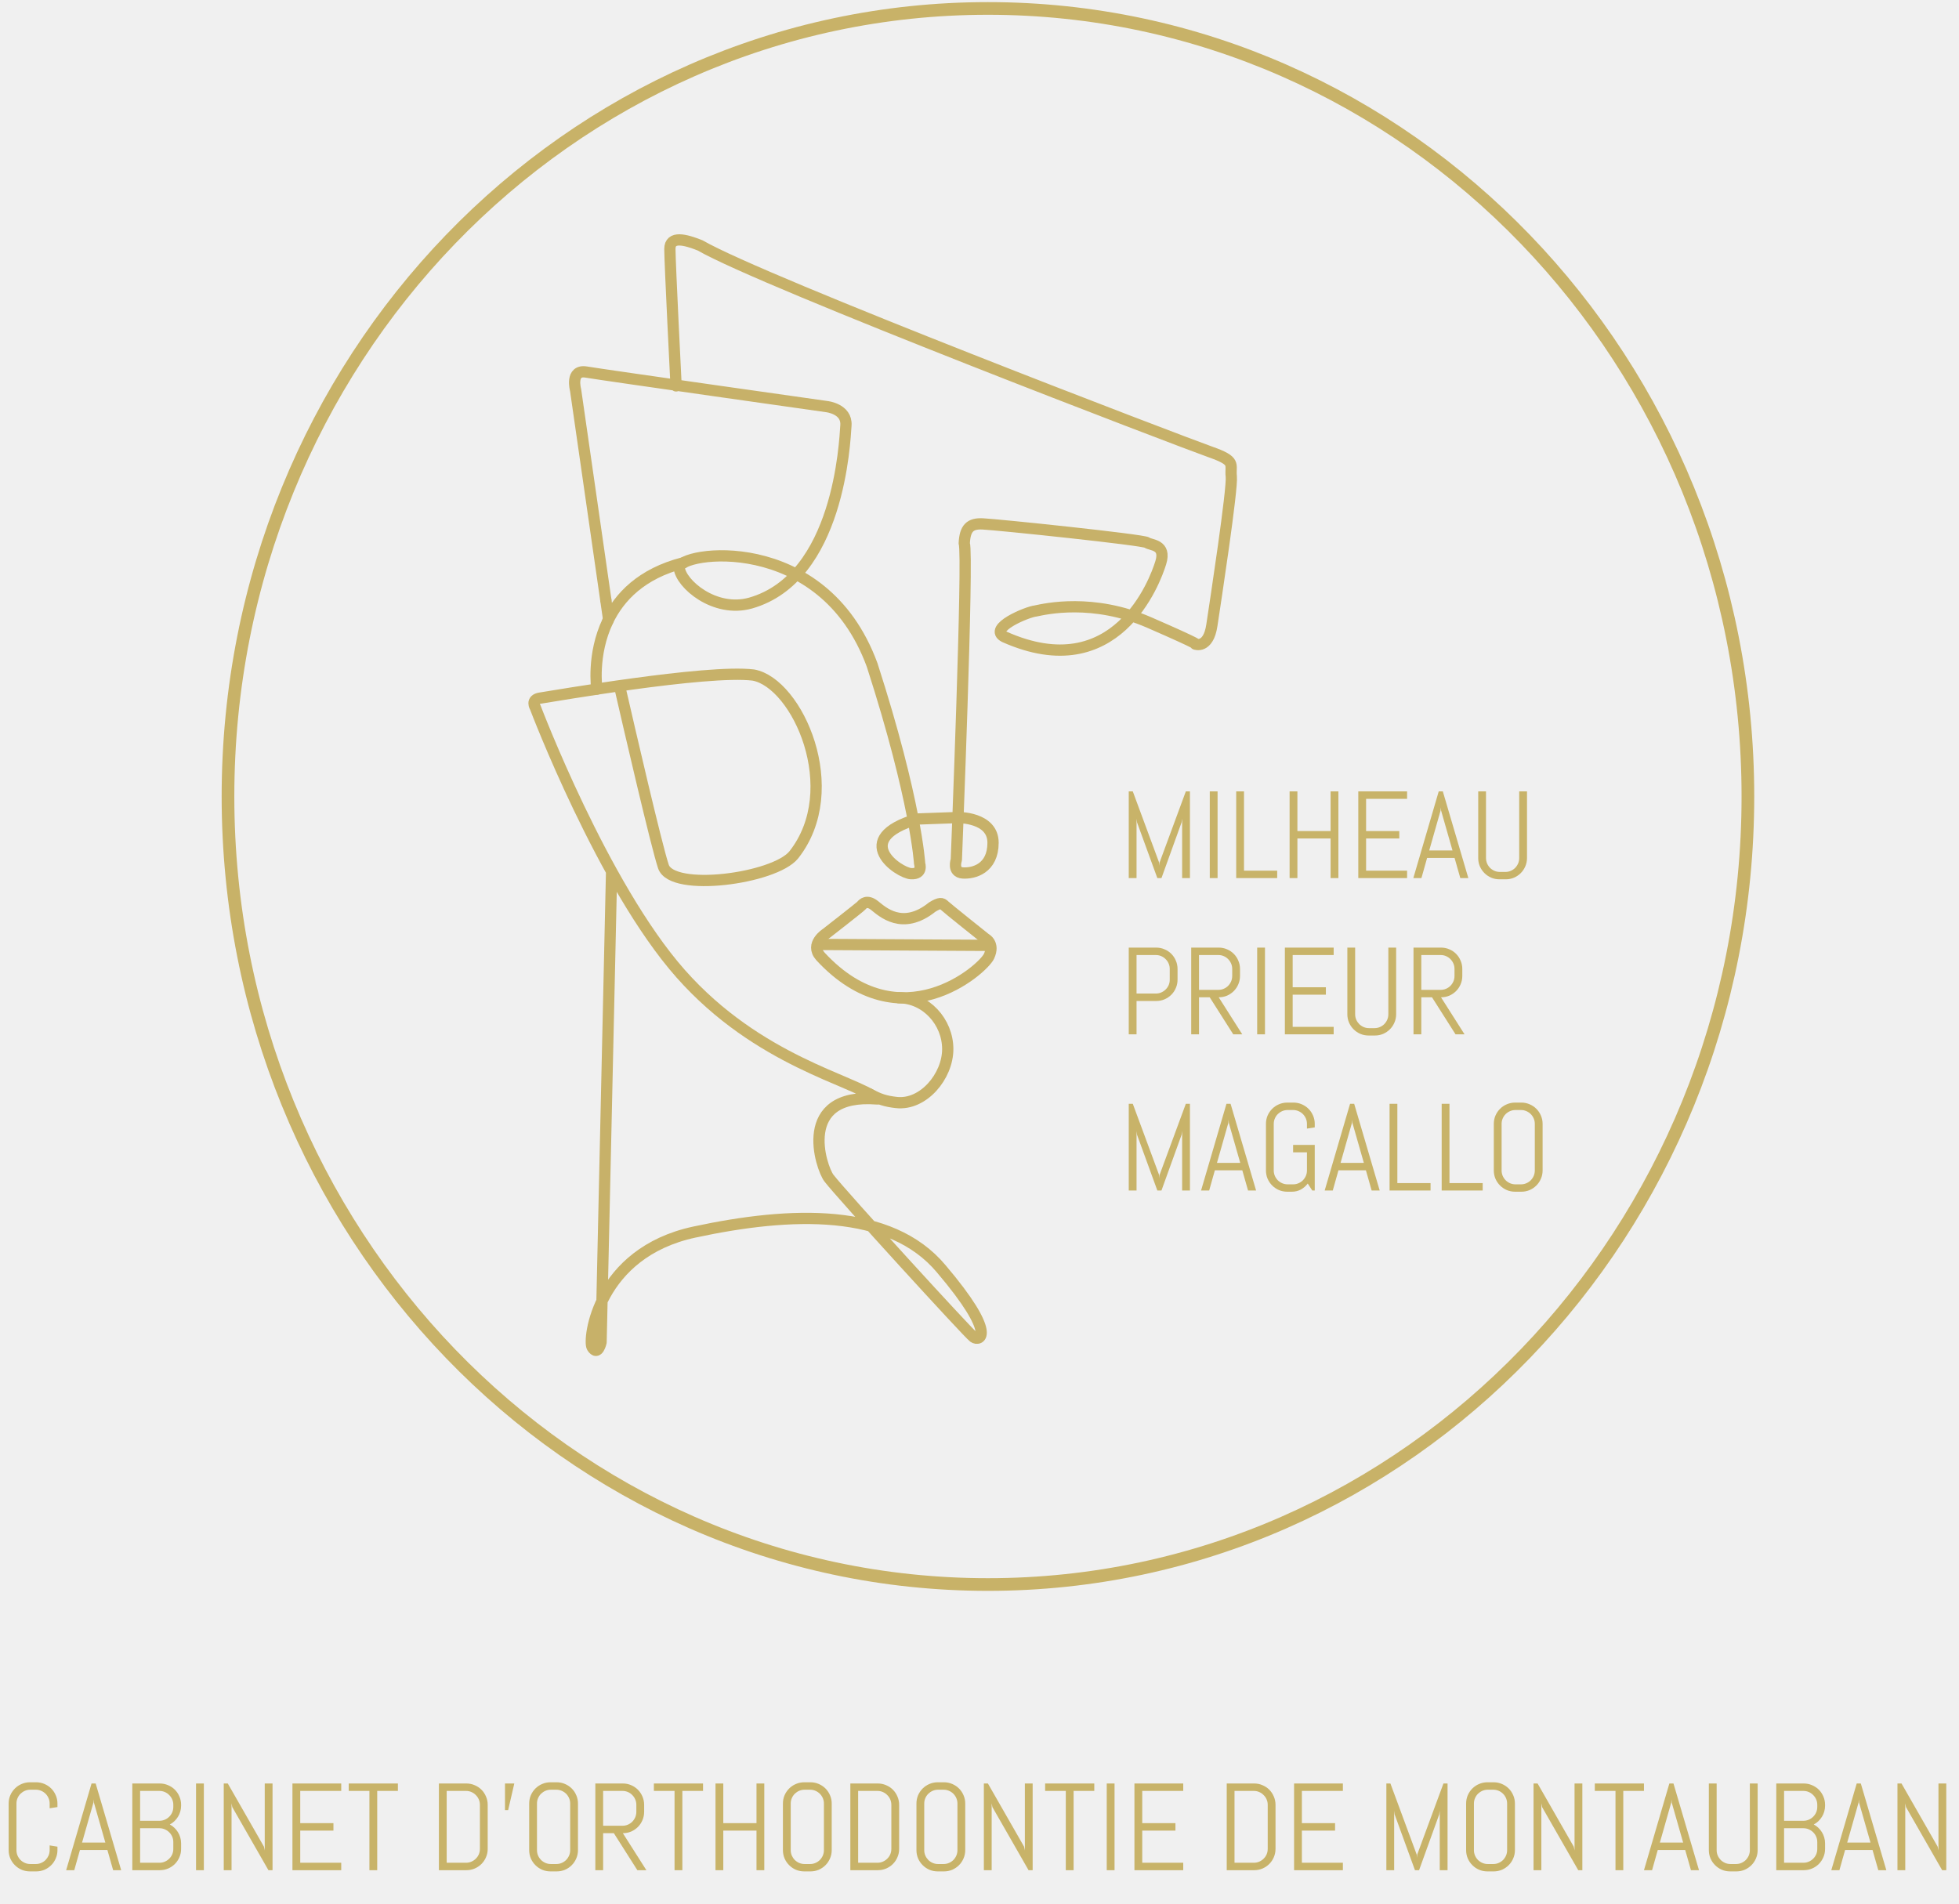
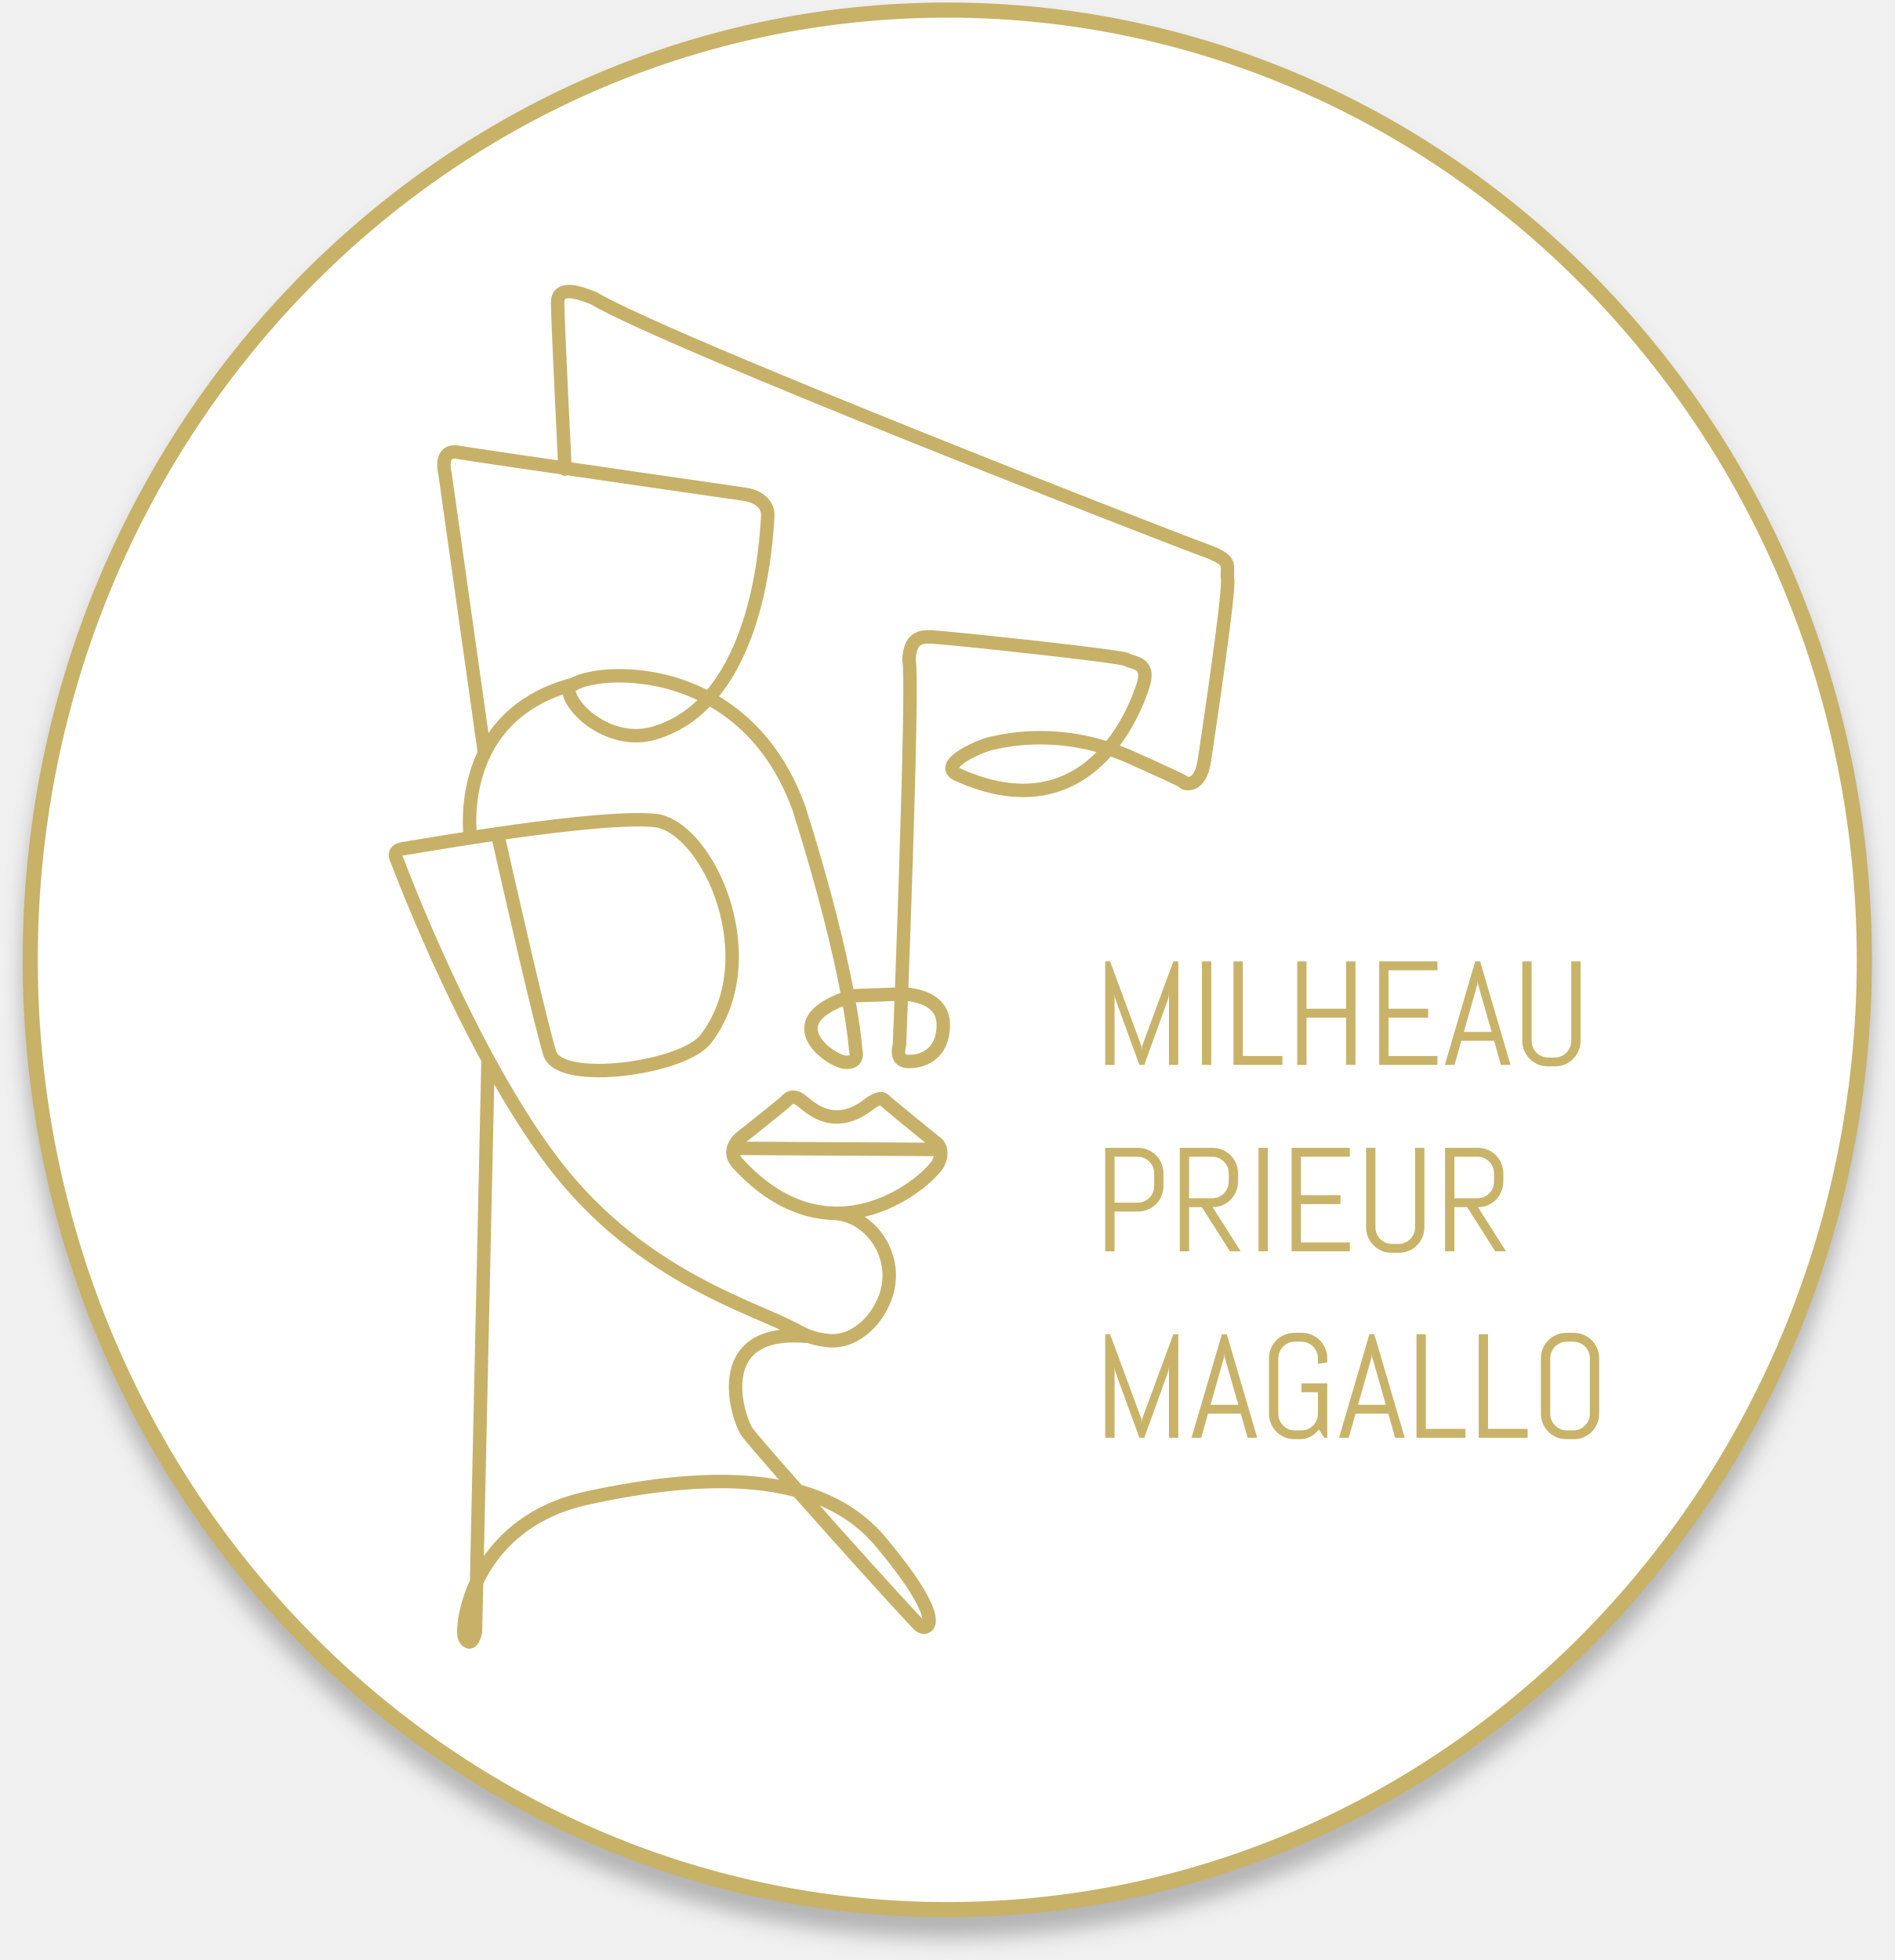
- <svg xmlns="http://www.w3.org/2000/svg" width="464" height="451" viewBox="0 0 464 451" fill="none">
-   <path class="preload" d="M414 188.667C414 291.76 333.412 375.333 234 375.333C134.588 375.333 54 291.76 54 188.667C54 85.573 134.588 2 234 2C333.412 2 414 85.573 414 188.667Z" stroke="#C8B268" stroke-width="3" stroke-miterlimit="10" />
-   <path d="M143.486 142.085L136.333 92.393C136.333 92.393 134.969 87.45 138.89 88.133C142.812 88.813 195.828 96.315 195.828 96.315C195.828 96.315 200.634 96.826 200.364 100.747C200.09 104.669 198.728 136.889 177.76 142.855C169.234 145.241 161.222 138.251 160.881 134.501C160.541 130.751 194.806 125.466 206.569 157.515C216.968 189.735 217.82 204.566 217.82 204.566C217.82 204.566 218.673 207.123 215.774 206.953C212.876 206.782 201.114 198.77 217.309 193.998L226.854 193.657C226.854 193.657 235.209 193.486 235.209 199.622C235.209 205.759 230.606 206.953 228.049 206.782C225.492 206.613 226.514 203.654 226.514 203.654C226.514 203.654 229.412 131.433 228.389 128.705C228.56 125.125 229.754 123.931 232.822 124.102C236.402 124.273 270.838 127.853 271.69 128.534C272.542 129.217 276.293 128.875 274.93 133.307C273.565 137.741 264.36 162.629 237.934 150.867C233.845 148.821 243.392 144.901 245.265 144.73C247.653 144.218 258.905 141.661 272.201 147.458C285.498 153.253 283.112 152.571 283.112 152.571C283.112 152.571 286.18 153.766 287.033 148.139C287.885 142.514 291.977 115.749 291.636 112.851C291.294 109.953 293 109.271 286.693 107.055C280.385 104.839 180.828 66.822 165.825 58.129C162.416 56.765 158.665 55.742 158.665 58.981C158.665 62.219 160.136 91.414 160.136 91.414" stroke="#C7B169" stroke-width="2.667" stroke-miterlimit="10" stroke-linecap="round" stroke-linejoin="round" />
-   <path d="M144.065 146.104L143.486 142.084" stroke="#C7B169" stroke-width="2.667" stroke-miterlimit="10" stroke-linecap="round" stroke-linejoin="round" />
-   <path d="M144.857 206.484L142.365 317.954C142.365 317.954 141.625 321.331 140.253 319.126C139.225 317.471 141.447 296.794 164.461 291.848C187.476 286.906 210.831 286.096 222.935 300.544C236.401 316.398 231.969 317.762 230.607 316.738C229.241 315.716 199.409 283.07 196.34 279.066C194.452 276.599 188.499 258.778 207.763 260.312C202.307 255.879 179.635 251.447 161.221 230.648C142.811 209.851 126.787 167.574 126.787 167.574C126.787 167.574 125.593 165.698 127.98 165.358C130.367 165.016 167.359 158.538 178.44 159.902C188.839 161.778 200.26 187.007 187.987 202.52C183.384 208.147 159.176 211.386 157.131 205.248C155.445 200.192 149.079 172.654 146.825 162.838" stroke="#C7B169" stroke-width="2.667" stroke-miterlimit="10" stroke-linecap="round" stroke-linejoin="round" />
-   <path d="M143.971 147.087C146.672 141.439 151.897 135.869 161.853 133.316" stroke="#C7B169" stroke-width="2.667" stroke-miterlimit="10" stroke-linecap="round" stroke-linejoin="round" />
-   <path d="M141.369 163.228C141.369 163.228 140.148 155.079 143.971 147.088" stroke="#C7B169" stroke-width="2.667" stroke-miterlimit="10" stroke-linecap="round" stroke-linejoin="round" />
-   <path d="M205.884 259.103C208.305 260.407 209.747 260.863 212.292 261.153C218.685 261.887 224.48 254.935 224.48 248.501C224.48 242.065 219.317 236.337 212.883 236.337" stroke="#C7B169" stroke-width="2.667" stroke-miterlimit="10" stroke-linecap="round" stroke-linejoin="round" />
-   <path d="M195.68 221.124C195.68 221.124 203.734 214.86 204.054 214.476C204.374 214.093 205.333 213.069 207.124 214.476C208.913 215.881 213.708 220.548 220.802 214.86C222.594 213.757 223.105 213.9 223.68 214.476C224.256 215.05 233.398 222.338 233.398 222.338C233.398 222.338 235.698 223.489 234.229 226.557C232.758 229.626 213.26 247.014 194.337 226.557C191.716 223.616 195.68 221.124 195.68 221.124Z" stroke="#C7B169" stroke-width="2.667" stroke-miterlimit="10" stroke-linecap="round" stroke-linejoin="round" />
-   <path d="M193.858 223.712L234.293 223.936" stroke="#C7B169" stroke-width="2.667" stroke-miterlimit="10" stroke-linecap="round" stroke-linejoin="round" />
-   <path d="M279.996 208V193.921L279.867 194.794L275.098 208H274.124L269.311 194.794L269.197 193.921V208H267.349V187.461H268.309L274.539 204.305L274.596 205.064L274.654 204.305L280.87 187.461H281.844V208H279.996ZM286.542 208V187.461H288.389V208H286.542ZM292.801 208V187.461H294.648V206.238H302.512V208H292.801ZM315.159 208V198.618H307.296V208H305.448V187.461H307.296V196.857H315.159V187.461H317.007V208H315.159ZM321.719 208V187.461H333.277V189.223H323.566V196.857H331.43V198.618H323.566V206.238H333.277V208H321.719ZM344.521 203.216H338.018L336.672 208H334.753L340.768 187.461H341.742L347.786 208H345.882L344.521 203.216ZM338.52 201.454H344.034L341.327 191.987L341.27 191.228L341.212 191.987L338.52 201.454ZM361.68 203.245C361.68 203.942 361.546 204.596 361.279 205.207C361.021 205.818 360.663 206.353 360.204 206.811C359.746 207.27 359.211 207.632 358.6 207.9C357.989 208.158 357.335 208.286 356.638 208.286H355.177C354.48 208.286 353.821 208.158 353.201 207.9C352.589 207.632 352.055 207.27 351.596 206.811C351.138 206.353 350.775 205.818 350.508 205.207C350.25 204.596 350.121 203.942 350.121 203.245V187.461H351.969V203.245C351.969 203.703 352.055 204.133 352.227 204.534C352.398 204.925 352.632 205.274 352.928 205.579C353.234 205.875 353.582 206.109 353.974 206.281C354.375 206.453 354.805 206.539 355.263 206.539H356.552C357.01 206.539 357.435 206.453 357.827 206.281C358.228 206.109 358.576 205.875 358.872 205.579C359.168 205.274 359.402 204.925 359.574 204.534C359.746 204.133 359.832 203.703 359.832 203.245V187.461H361.68V203.245ZM278.908 232.066C278.908 232.763 278.774 233.418 278.507 234.029C278.249 234.64 277.891 235.174 277.432 235.633C276.974 236.091 276.434 236.454 275.814 236.721C275.203 236.979 274.549 237.108 273.852 237.108H269.197V245H267.349V224.461H273.852C274.549 224.461 275.203 224.595 275.814 224.862C276.434 225.12 276.974 225.478 277.432 225.936C277.891 226.395 278.249 226.934 278.507 227.555C278.774 228.166 278.908 228.82 278.908 229.517V232.066ZM277.06 229.517C277.06 229.059 276.974 228.634 276.802 228.242C276.63 227.841 276.391 227.493 276.086 227.197C275.79 226.891 275.441 226.652 275.04 226.48C274.649 226.309 274.224 226.223 273.766 226.223H269.197V235.346H273.766C274.224 235.346 274.649 235.26 275.04 235.089C275.441 234.917 275.79 234.683 276.086 234.387C276.391 234.091 276.63 233.747 276.802 233.355C276.974 232.954 277.06 232.525 277.06 232.066V229.517ZM292.099 245L286.527 236.234H283.992V245H282.145V224.461H288.661C289.359 224.461 290.013 224.595 290.624 224.862C291.235 225.12 291.77 225.478 292.228 225.936C292.686 226.395 293.044 226.934 293.302 227.555C293.569 228.166 293.703 228.82 293.703 229.517V231.178C293.703 231.875 293.569 232.534 293.302 233.155C293.044 233.766 292.686 234.301 292.228 234.759C291.77 235.217 291.235 235.58 290.624 235.848C290.013 236.105 289.359 236.234 288.661 236.234L294.233 245H292.099ZM291.855 229.517C291.855 229.059 291.77 228.634 291.598 228.242C291.426 227.841 291.192 227.493 290.896 227.197C290.6 226.891 290.251 226.652 289.85 226.48C289.459 226.309 289.034 226.223 288.576 226.223H283.992V234.473H288.576C289.034 234.473 289.459 234.387 289.85 234.215C290.251 234.043 290.6 233.809 290.896 233.513C291.192 233.207 291.426 232.859 291.598 232.467C291.77 232.066 291.855 231.637 291.855 231.178V229.517ZM297.771 245V224.461H299.618V245H297.771ZM304.331 245V224.461H315.889V226.223H306.178V233.857H314.042V235.618H306.178V243.238H315.889V245H304.331ZM330.685 240.245C330.685 240.942 330.551 241.596 330.284 242.207C330.026 242.818 329.668 243.353 329.21 243.811C328.751 244.27 328.217 244.632 327.605 244.9C326.994 245.158 326.34 245.286 325.643 245.286H324.182C323.485 245.286 322.826 245.158 322.206 244.9C321.595 244.632 321.06 244.27 320.602 243.811C320.143 243.353 319.78 242.818 319.513 242.207C319.255 241.596 319.126 240.942 319.126 240.245V224.461H320.974V240.245C320.974 240.703 321.06 241.133 321.232 241.534C321.404 241.925 321.638 242.274 321.934 242.579C322.239 242.875 322.588 243.109 322.979 243.281C323.38 243.453 323.81 243.539 324.268 243.539H325.557C326.016 243.539 326.441 243.453 326.832 243.281C327.233 243.109 327.582 242.875 327.878 242.579C328.174 242.274 328.408 241.925 328.579 241.534C328.751 241.133 328.837 240.703 328.837 240.245V224.461H330.685V240.245ZM344.75 245L339.178 236.234H336.643V245H334.796V224.461H341.312C342.01 224.461 342.664 224.595 343.275 224.862C343.886 225.12 344.421 225.478 344.879 225.936C345.337 226.395 345.695 226.934 345.953 227.555C346.22 228.166 346.354 228.82 346.354 229.517V231.178C346.354 231.875 346.22 232.534 345.953 233.155C345.695 233.766 345.337 234.301 344.879 234.759C344.421 235.217 343.886 235.58 343.275 235.848C342.664 236.105 342.01 236.234 341.312 236.234L346.884 245H344.75ZM344.507 229.517C344.507 229.059 344.421 228.634 344.249 228.242C344.077 227.841 343.843 227.493 343.547 227.197C343.251 226.891 342.902 226.652 342.501 226.48C342.11 226.309 341.685 226.223 341.227 226.223H336.643V234.473H341.227C341.685 234.473 342.11 234.387 342.501 234.215C342.902 234.043 343.251 233.809 343.547 233.513C343.843 233.207 344.077 232.859 344.249 232.467C344.421 232.066 344.507 231.637 344.507 231.178V229.517ZM279.996 282V267.921L279.867 268.794L275.098 282H274.124L269.311 268.794L269.197 267.921V282H267.349V261.461H268.309L274.539 278.305L274.596 279.064L274.654 278.305L280.87 261.461H281.844V282H279.996ZM294.247 277.216H287.745L286.398 282H284.479L290.495 261.461H291.469L297.513 282H295.608L294.247 277.216ZM288.246 275.454H293.76L291.053 265.987L290.996 265.228L290.939 265.987L288.246 275.454ZM311.406 282H310.819L309.745 280.353C309.296 280.945 308.752 281.418 308.112 281.771C307.472 282.115 306.761 282.286 305.978 282.286H304.904C304.207 282.286 303.548 282.158 302.927 281.9C302.316 281.632 301.781 281.27 301.323 280.811C300.865 280.353 300.502 279.818 300.234 279.207C299.977 278.596 299.848 277.942 299.848 277.245V266.216C299.848 265.519 299.977 264.865 300.234 264.254C300.502 263.643 300.865 263.108 301.323 262.65C301.781 262.191 302.316 261.833 302.927 261.576C303.548 261.308 304.207 261.174 304.904 261.174H306.365C307.062 261.174 307.716 261.308 308.327 261.576C308.938 261.833 309.473 262.191 309.931 262.65C310.389 263.108 310.747 263.643 311.005 264.254C311.273 264.865 311.406 265.519 311.406 266.216V267.047L309.559 267.333V266.216C309.559 265.758 309.473 265.333 309.301 264.941C309.129 264.54 308.895 264.192 308.599 263.896C308.303 263.6 307.954 263.366 307.553 263.194C307.162 263.022 306.737 262.936 306.279 262.936H304.99C304.531 262.936 304.102 263.022 303.701 263.194C303.309 263.366 302.961 263.6 302.655 263.896C302.359 264.192 302.125 264.54 301.953 264.941C301.781 265.333 301.695 265.758 301.695 266.216V277.245C301.695 277.703 301.781 278.133 301.953 278.534C302.125 278.925 302.359 279.274 302.655 279.579C302.961 279.875 303.309 280.109 303.701 280.281C304.102 280.453 304.531 280.539 304.99 280.539H306.279C306.737 280.539 307.162 280.453 307.553 280.281C307.954 280.109 308.303 279.875 308.599 279.579C308.895 279.274 309.129 278.925 309.301 278.534C309.473 278.133 309.559 277.703 309.559 277.245V272.962H306.279V271.201H311.406V282ZM323.523 277.216H317.021L315.674 282H313.755L319.771 261.461H320.745L326.789 282H324.884L323.523 277.216ZM317.522 275.454H323.036L320.329 265.987L320.272 265.228L320.215 265.987L317.522 275.454ZM329.124 282V261.461H330.971V280.238H338.835V282H329.124ZM341.47 282V261.461H343.318V280.238H351.181V282H341.47ZM365.375 277.245C365.375 277.942 365.241 278.596 364.974 279.207C364.716 279.818 364.358 280.353 363.9 280.811C363.441 281.27 362.907 281.632 362.296 281.9C361.684 282.158 361.03 282.286 360.333 282.286H358.872C358.175 282.286 357.516 282.158 356.896 281.9C356.285 281.632 355.75 281.27 355.292 280.811C354.833 280.353 354.47 279.818 354.203 279.207C353.945 278.596 353.816 277.942 353.816 277.245V266.216C353.816 265.519 353.945 264.865 354.203 264.254C354.47 263.643 354.833 263.108 355.292 262.65C355.75 262.191 356.285 261.833 356.896 261.576C357.516 261.308 358.175 261.174 358.872 261.174H360.333C361.03 261.174 361.684 261.308 362.296 261.576C362.907 261.833 363.441 262.191 363.9 262.65C364.358 263.108 364.716 263.643 364.974 264.254C365.241 264.865 365.375 265.519 365.375 266.216V277.245ZM363.527 266.216C363.527 265.758 363.441 265.333 363.27 264.941C363.098 264.54 362.864 264.192 362.568 263.896C362.272 263.6 361.923 263.366 361.522 263.194C361.131 263.022 360.706 262.936 360.247 262.936H358.958C358.5 262.936 358.07 263.022 357.669 263.194C357.278 263.366 356.929 263.6 356.624 263.896C356.328 264.192 356.094 264.54 355.922 264.941C355.75 265.333 355.664 265.758 355.664 266.216V277.245C355.664 277.703 355.75 278.133 355.922 278.534C356.094 278.925 356.328 279.274 356.624 279.579C356.929 279.875 357.278 280.109 357.669 280.281C358.07 280.453 358.5 280.539 358.958 280.539H360.247C360.706 280.539 361.131 280.453 361.522 280.281C361.923 280.109 362.272 279.875 362.568 279.579C362.864 279.274 363.098 278.925 363.27 278.534C363.441 278.133 363.527 277.703 363.527 277.245V266.216Z" fill="#C8B369" />
-   <path d="M13.607 438.245C13.607 438.942 13.473 439.596 13.206 440.207C12.948 440.818 12.59 441.353 12.132 441.811C11.673 442.27 11.139 442.632 10.527 442.9C9.916 443.158 9.262 443.286 8.565 443.286H7.104C6.407 443.286 5.748 443.158 5.128 442.9C4.516 442.632 3.982 442.27 3.523 441.811C3.065 441.353 2.702 440.818 2.435 440.207C2.177 439.596 2.048 438.942 2.048 438.245V427.216C2.048 426.519 2.177 425.865 2.435 425.254C2.702 424.643 3.065 424.108 3.523 423.65C3.982 423.191 4.516 422.833 5.128 422.576C5.748 422.308 6.407 422.174 7.104 422.174H8.565C9.262 422.174 9.916 422.308 10.527 422.576C11.139 422.833 11.673 423.191 12.132 423.65C12.59 424.108 12.948 424.643 13.206 425.254C13.473 425.865 13.607 426.519 13.607 427.216V428.047L11.759 428.333V427.216C11.759 426.758 11.673 426.333 11.501 425.941C11.329 425.54 11.095 425.192 10.8 424.896C10.504 424.6 10.155 424.366 9.754 424.194C9.362 424.022 8.938 423.936 8.479 423.936H7.19C6.732 423.936 6.302 424.022 5.901 424.194C5.51 424.366 5.161 424.6 4.855 424.896C4.559 425.192 4.326 425.54 4.154 425.941C3.982 426.333 3.896 426.758 3.896 427.216V438.245C3.896 438.703 3.982 439.133 4.154 439.534C4.326 439.925 4.559 440.274 4.855 440.579C5.161 440.875 5.51 441.109 5.901 441.281C6.302 441.453 6.732 441.539 7.19 441.539H8.479C8.938 441.539 9.362 441.453 9.754 441.281C10.155 441.109 10.504 440.875 10.8 440.579C11.095 440.274 11.329 439.925 11.501 439.534C11.673 439.133 11.759 438.703 11.759 438.245V437.128L13.607 437.428V438.245ZM25.438 438.216H18.935L17.588 443H15.669L21.685 422.461H22.659L28.703 443H26.798L25.438 438.216ZM19.436 436.454H24.951L22.244 426.987L22.186 426.228L22.129 426.987L19.436 436.454ZM42.897 437.958C42.897 438.655 42.764 439.309 42.496 439.921C42.238 440.532 41.88 441.066 41.422 441.525C40.964 441.983 40.424 442.346 39.803 442.613C39.192 442.871 38.538 443 37.841 443H31.338V422.461H37.841C38.538 422.461 39.192 422.595 39.803 422.862C40.424 423.12 40.964 423.478 41.422 423.936C41.88 424.395 42.238 424.934 42.496 425.555C42.764 426.166 42.897 426.82 42.897 427.517V427.717C42.897 428.204 42.83 428.672 42.697 429.121C42.572 429.56 42.391 429.971 42.152 430.353C41.914 430.735 41.632 431.083 41.307 431.398C40.983 431.704 40.62 431.962 40.219 432.172C40.62 432.382 40.983 432.645 41.307 432.96C41.632 433.265 41.914 433.614 42.152 434.005C42.391 434.387 42.572 434.803 42.697 435.251C42.83 435.691 42.897 436.154 42.897 436.641V437.958ZM41.05 436.34C41.05 435.882 40.964 435.457 40.792 435.065C40.62 434.664 40.381 434.316 40.075 434.02C39.779 433.724 39.431 433.49 39.03 433.318C38.639 433.146 38.214 433.06 37.755 433.06H33.186V441.238H37.755C38.214 441.238 38.639 441.152 39.03 440.98C39.431 440.809 39.779 440.575 40.075 440.279C40.381 439.983 40.62 439.639 40.792 439.247C40.964 438.846 41.05 438.417 41.05 437.958V436.34ZM41.05 427.517C41.05 427.059 40.964 426.634 40.792 426.242C40.62 425.841 40.381 425.493 40.075 425.197C39.779 424.891 39.431 424.652 39.03 424.48C38.639 424.309 38.214 424.223 37.755 424.223H33.186V431.298H37.755C38.214 431.298 38.639 431.212 39.03 431.04C39.431 430.868 39.779 430.635 40.075 430.339C40.381 430.033 40.62 429.684 40.792 429.293C40.964 428.892 41.05 428.462 41.05 428.004V427.517ZM46.435 443V422.461H48.283V443H46.435ZM63.579 443L55.014 428.047L54.842 427.159V443H52.995V422.461H53.954L62.52 437.428L62.706 438.302V422.461H64.553V443H63.579ZM69.266 443V422.461H80.824V424.223H71.113V431.857H78.977V433.618H71.113V441.238H80.824V443H69.266ZM89.346 424.223V443H87.499V424.223H82.6V422.461H94.245V424.223H89.346ZM115.514 437.958C115.514 438.655 115.381 439.309 115.113 439.921C114.855 440.532 114.497 441.066 114.039 441.525C113.581 441.983 113.041 442.346 112.421 442.613C111.809 442.871 111.155 443 110.458 443H103.956V422.461H110.458C111.155 422.461 111.809 422.595 112.421 422.862C113.041 423.12 113.581 423.478 114.039 423.936C114.497 424.395 114.855 424.934 115.113 425.555C115.381 426.166 115.514 426.82 115.514 427.517V437.958ZM113.667 427.517C113.667 427.059 113.581 426.634 113.409 426.242C113.237 425.841 112.998 425.493 112.693 425.197C112.397 424.891 112.048 424.652 111.647 424.48C111.256 424.309 110.831 424.223 110.372 424.223H105.803V441.238H110.372C110.831 441.238 111.256 441.152 111.647 440.98C112.048 440.809 112.397 440.575 112.693 440.279C112.998 439.983 113.237 439.639 113.409 439.247C113.581 438.846 113.667 438.417 113.667 437.958V427.517ZM120.355 428.777H119.611V422.461H121.816L120.355 428.777ZM136.898 438.245C136.898 438.942 136.765 439.596 136.497 440.207C136.24 440.818 135.882 441.353 135.423 441.811C134.965 442.27 134.43 442.632 133.819 442.9C133.208 443.158 132.554 443.286 131.857 443.286H130.396C129.699 443.286 129.04 443.158 128.419 442.9C127.808 442.632 127.273 442.27 126.815 441.811C126.357 441.353 125.994 440.818 125.727 440.207C125.469 439.596 125.34 438.942 125.34 438.245V427.216C125.34 426.519 125.469 425.865 125.727 425.254C125.994 424.643 126.357 424.108 126.815 423.65C127.273 423.191 127.808 422.833 128.419 422.576C129.04 422.308 129.699 422.174 130.396 422.174H131.857C132.554 422.174 133.208 422.308 133.819 422.576C134.43 422.833 134.965 423.191 135.423 423.65C135.882 424.108 136.24 424.643 136.497 425.254C136.765 425.865 136.898 426.519 136.898 427.216V438.245ZM135.051 427.216C135.051 426.758 134.965 426.333 134.793 425.941C134.621 425.54 134.387 425.192 134.091 424.896C133.795 424.6 133.447 424.366 133.046 424.194C132.654 424.022 132.229 423.936 131.771 423.936H130.482C130.023 423.936 129.594 424.022 129.193 424.194C128.801 424.366 128.453 424.6 128.147 424.896C127.851 425.192 127.617 425.54 127.445 425.941C127.273 426.333 127.187 426.758 127.187 427.216V438.245C127.187 438.703 127.273 439.133 127.445 439.534C127.617 439.925 127.851 440.274 128.147 440.579C128.453 440.875 128.801 441.109 129.193 441.281C129.594 441.453 130.023 441.539 130.482 441.539H131.771C132.229 441.539 132.654 441.453 133.046 441.281C133.447 441.109 133.795 440.875 134.091 440.579C134.387 440.274 134.621 439.925 134.793 439.534C134.965 439.133 135.051 438.703 135.051 438.245V427.216ZM150.964 443L145.392 434.234H142.857V443H141.009V422.461H147.526C148.223 422.461 148.877 422.595 149.488 422.862C150.099 423.12 150.634 423.478 151.092 423.936C151.551 424.395 151.909 424.934 152.167 425.555C152.434 426.166 152.568 426.82 152.568 427.517V429.178C152.568 429.875 152.434 430.534 152.167 431.155C151.909 431.766 151.551 432.301 151.092 432.759C150.634 433.217 150.099 433.58 149.488 433.848C148.877 434.105 148.223 434.234 147.526 434.234L153.098 443H150.964ZM150.72 427.517C150.72 427.059 150.634 426.634 150.462 426.242C150.29 425.841 150.056 425.493 149.76 425.197C149.464 424.891 149.116 424.652 148.715 424.48C148.323 424.309 147.898 424.223 147.44 424.223H142.857V432.473H147.44C147.898 432.473 148.323 432.387 148.715 432.215C149.116 432.043 149.464 431.809 149.76 431.513C150.056 431.207 150.29 430.859 150.462 430.467C150.634 430.066 150.72 429.637 150.72 429.178V427.517ZM161.62 424.223V443H159.772V424.223H154.874V422.461H166.518V424.223H161.62ZM179.18 443V433.618H171.316V443H169.469V422.461H171.316V431.857H179.18V422.461H181.027V443H179.18ZM196.997 438.245C196.997 438.942 196.864 439.596 196.596 440.207C196.339 440.818 195.98 441.353 195.522 441.811C195.064 442.27 194.529 442.632 193.918 442.9C193.307 443.158 192.653 443.286 191.956 443.286H190.495C189.798 443.286 189.139 443.158 188.518 442.9C187.907 442.632 187.372 442.27 186.914 441.811C186.456 441.353 186.093 440.818 185.826 440.207C185.568 439.596 185.439 438.942 185.439 438.245V427.216C185.439 426.519 185.568 425.865 185.826 425.254C186.093 424.643 186.456 424.108 186.914 423.65C187.372 423.191 187.907 422.833 188.518 422.576C189.139 422.308 189.798 422.174 190.495 422.174H191.956C192.653 422.174 193.307 422.308 193.918 422.576C194.529 422.833 195.064 423.191 195.522 423.65C195.98 424.108 196.339 424.643 196.596 425.254C196.864 425.865 196.997 426.519 196.997 427.216V438.245ZM195.15 427.216C195.15 426.758 195.064 426.333 194.892 425.941C194.72 425.54 194.486 425.192 194.19 424.896C193.894 424.6 193.546 424.366 193.145 424.194C192.753 424.022 192.328 423.936 191.87 423.936H190.581C190.122 423.936 189.693 424.022 189.292 424.194C188.9 424.366 188.552 424.6 188.246 424.896C187.95 425.192 187.716 425.54 187.544 425.941C187.372 426.333 187.286 426.758 187.286 427.216V438.245C187.286 438.703 187.372 439.133 187.544 439.534C187.716 439.925 187.95 440.274 188.246 440.579C188.552 440.875 188.9 441.109 189.292 441.281C189.693 441.453 190.122 441.539 190.581 441.539H191.87C192.328 441.539 192.753 441.453 193.145 441.281C193.546 441.109 193.894 440.875 194.19 440.579C194.486 440.274 194.72 439.925 194.892 439.534C195.064 439.133 195.15 438.703 195.15 438.245V427.216ZM212.967 437.958C212.967 438.655 212.834 439.309 212.566 439.921C212.309 440.532 211.951 441.066 211.492 441.525C211.034 441.983 210.494 442.346 209.874 442.613C209.263 442.871 208.609 443 207.911 443H201.409V422.461H207.911C208.609 422.461 209.263 422.595 209.874 422.862C210.494 423.12 211.034 423.478 211.492 423.936C211.951 424.395 212.309 424.934 212.566 425.555C212.834 426.166 212.967 426.82 212.967 427.517V437.958ZM211.12 427.517C211.12 427.059 211.034 426.634 210.862 426.242C210.69 425.841 210.451 425.493 210.146 425.197C209.85 424.891 209.501 424.652 209.1 424.48C208.709 424.309 208.284 424.223 207.826 424.223H203.257V441.238H207.826C208.284 441.238 208.709 441.152 209.1 440.98C209.501 440.809 209.85 440.575 210.146 440.279C210.451 439.983 210.69 439.639 210.862 439.247C211.034 438.846 211.12 438.417 211.12 437.958V427.517ZM228.622 438.245C228.622 438.942 228.489 439.596 228.221 440.207C227.964 440.818 227.605 441.353 227.147 441.811C226.689 442.27 226.154 442.632 225.543 442.9C224.932 443.158 224.278 443.286 223.581 443.286H222.12C221.423 443.286 220.764 443.158 220.143 442.9C219.532 442.632 218.997 442.27 218.539 441.811C218.081 441.353 217.718 440.818 217.451 440.207C217.193 439.596 217.064 438.942 217.064 438.245V427.216C217.064 426.519 217.193 425.865 217.451 425.254C217.718 424.643 218.081 424.108 218.539 423.65C218.997 423.191 219.532 422.833 220.143 422.576C220.764 422.308 221.423 422.174 222.12 422.174H223.581C224.278 422.174 224.932 422.308 225.543 422.576C226.154 422.833 226.689 423.191 227.147 423.65C227.605 424.108 227.964 424.643 228.221 425.254C228.489 425.865 228.622 426.519 228.622 427.216V438.245ZM226.775 427.216C226.775 426.758 226.689 426.333 226.517 425.941C226.345 425.54 226.111 425.192 225.815 424.896C225.519 424.6 225.171 424.366 224.77 424.194C224.378 424.022 223.953 423.936 223.495 423.936H222.206C221.747 423.936 221.318 424.022 220.917 424.194C220.525 424.366 220.177 424.6 219.871 424.896C219.575 425.192 219.341 425.54 219.169 425.941C218.997 426.333 218.911 426.758 218.911 427.216V438.245C218.911 438.703 218.997 439.133 219.169 439.534C219.341 439.925 219.575 440.274 219.871 440.579C220.177 440.875 220.525 441.109 220.917 441.281C221.318 441.453 221.747 441.539 222.206 441.539H223.495C223.953 441.539 224.378 441.453 224.77 441.281C225.171 441.109 225.519 440.875 225.815 440.579C226.111 440.274 226.345 439.925 226.517 439.534C226.689 439.133 226.775 438.703 226.775 438.245V427.216ZM243.618 443L235.053 428.047L234.882 427.159V443H233.034V422.461H233.993L242.559 437.428L242.745 438.302V422.461H244.592V443H243.618ZM254.289 424.223V443H252.441V424.223H247.543V422.461H259.187V424.223H254.289ZM262.138 443V422.461H263.986V443H262.138ZM268.698 443V422.461H280.256V424.223H270.546V431.857H278.409V433.618H270.546V441.238H280.256V443H268.698ZM302.113 437.958C302.113 438.655 301.98 439.309 301.712 439.921C301.454 440.532 301.096 441.066 300.638 441.525C300.18 441.983 299.64 442.346 299.02 442.613C298.408 442.871 297.754 443 297.057 443H290.555V422.461H297.057C297.754 422.461 298.408 422.595 299.02 422.862C299.64 423.12 300.18 423.478 300.638 423.936C301.096 424.395 301.454 424.934 301.712 425.555C301.98 426.166 302.113 426.82 302.113 427.517V437.958ZM300.266 427.517C300.266 427.059 300.18 426.634 300.008 426.242C299.836 425.841 299.597 425.493 299.292 425.197C298.996 424.891 298.647 424.652 298.246 424.48C297.855 424.309 297.43 424.223 296.971 424.223H292.402V441.238H296.971C297.43 441.238 297.855 441.152 298.246 440.98C298.647 440.809 298.996 440.575 299.292 440.279C299.597 439.983 299.836 439.639 300.008 439.247C300.18 438.846 300.266 438.417 300.266 437.958V427.517ZM306.51 443V422.461H318.069V424.223H308.358V431.857H316.221V433.618H308.358V441.238H318.069V443H306.51ZM341.014 443V428.921L340.885 429.794L336.116 443H335.142L330.329 429.794L330.215 428.921V443H328.367V422.461H329.327L335.557 439.305L335.615 440.064L335.672 439.305L341.888 422.461H342.862V443H341.014ZM358.818 438.245C358.818 438.942 358.684 439.596 358.417 440.207C358.159 440.818 357.801 441.353 357.342 441.811C356.884 442.27 356.349 442.632 355.738 442.9C355.127 443.158 354.473 443.286 353.776 443.286H352.315C351.618 443.286 350.959 443.158 350.339 442.9C349.727 442.632 349.193 442.27 348.734 441.811C348.276 441.353 347.913 440.818 347.646 440.207C347.388 439.596 347.259 438.942 347.259 438.245V427.216C347.259 426.519 347.388 425.865 347.646 425.254C347.913 424.643 348.276 424.108 348.734 423.65C349.193 423.191 349.727 422.833 350.339 422.576C350.959 422.308 351.618 422.174 352.315 422.174H353.776C354.473 422.174 355.127 422.308 355.738 422.576C356.349 422.833 356.884 423.191 357.342 423.65C357.801 424.108 358.159 424.643 358.417 425.254C358.684 425.865 358.818 426.519 358.818 427.216V438.245ZM356.97 427.216C356.97 426.758 356.884 426.333 356.712 425.941C356.54 425.54 356.306 425.192 356.01 424.896C355.714 424.6 355.366 424.366 354.965 424.194C354.573 424.022 354.148 423.936 353.69 423.936H352.401C351.943 423.936 351.513 424.022 351.112 424.194C350.72 424.366 350.372 424.6 350.066 424.896C349.77 425.192 349.536 425.54 349.365 425.941C349.193 426.333 349.107 426.758 349.107 427.216V438.245C349.107 438.703 349.193 439.133 349.365 439.534C349.536 439.925 349.77 440.274 350.066 440.579C350.372 440.875 350.72 441.109 351.112 441.281C351.513 441.453 351.943 441.539 352.401 441.539H353.69C354.148 441.539 354.573 441.453 354.965 441.281C355.366 441.109 355.714 440.875 356.01 440.579C356.306 440.274 356.54 439.925 356.712 439.534C356.884 439.133 356.97 438.703 356.97 438.245V427.216ZM373.814 443L365.249 428.047L365.077 427.159V443H363.229V422.461H364.189L372.754 437.428L372.94 438.302V422.461H374.788V443H373.814ZM384.484 424.223V443H382.637V424.223H377.738V422.461H389.383V424.223H384.484ZM399.151 438.216H392.648L391.302 443H389.383L395.398 422.461H396.372L402.417 443H400.512L399.151 438.216ZM393.15 436.454H398.664L395.957 426.987L395.9 426.228L395.842 426.987L393.15 436.454ZM416.31 438.245C416.31 438.942 416.176 439.596 415.909 440.207C415.651 440.818 415.293 441.353 414.835 441.811C414.376 442.27 413.842 442.632 413.23 442.9C412.619 443.158 411.965 443.286 411.268 443.286H409.807C409.11 443.286 408.451 443.158 407.831 442.9C407.22 442.632 406.685 442.27 406.227 441.811C405.768 441.353 405.405 440.818 405.138 440.207C404.88 439.596 404.751 438.942 404.751 438.245V422.461H406.599V438.245C406.599 438.703 406.685 439.133 406.857 439.534C407.029 439.925 407.263 440.274 407.559 440.579C407.864 440.875 408.213 441.109 408.604 441.281C409.005 441.453 409.435 441.539 409.893 441.539H411.182C411.641 441.539 412.066 441.453 412.457 441.281C412.858 441.109 413.207 440.875 413.503 440.579C413.799 440.274 414.033 439.925 414.204 439.534C414.376 439.133 414.462 438.703 414.462 438.245V422.461H416.31V438.245ZM432.28 437.958C432.28 438.655 432.146 439.309 431.879 439.921C431.621 440.532 431.263 441.066 430.805 441.525C430.346 441.983 429.807 442.346 429.186 442.613C428.575 442.871 427.921 443 427.224 443H420.721V422.461H427.224C427.921 422.461 428.575 422.595 429.186 422.862C429.807 423.12 430.346 423.478 430.805 423.936C431.263 424.395 431.621 424.934 431.879 425.555C432.146 426.166 432.28 426.82 432.28 427.517V427.717C432.28 428.204 432.213 428.672 432.079 429.121C431.955 429.56 431.774 429.971 431.535 430.353C431.296 430.735 431.015 431.083 430.69 431.398C430.365 431.704 430.003 431.962 429.602 432.172C430.003 432.382 430.365 432.645 430.69 432.96C431.015 433.265 431.296 433.614 431.535 434.005C431.774 434.387 431.955 434.803 432.079 435.251C432.213 435.691 432.28 436.154 432.28 436.641V437.958ZM430.432 436.34C430.432 435.882 430.346 435.457 430.174 435.065C430.003 434.664 429.764 434.316 429.458 434.02C429.162 433.724 428.814 433.49 428.413 433.318C428.021 433.146 427.596 433.06 427.138 433.06H422.569V441.238H427.138C427.596 441.238 428.021 441.152 428.413 440.98C428.814 440.809 429.162 440.575 429.458 440.279C429.764 439.983 430.003 439.639 430.174 439.247C430.346 438.846 430.432 438.417 430.432 437.958V436.34ZM430.432 427.517C430.432 427.059 430.346 426.634 430.174 426.242C430.003 425.841 429.764 425.493 429.458 425.197C429.162 424.891 428.814 424.652 428.413 424.48C428.021 424.309 427.596 424.223 427.138 424.223H422.569V431.298H427.138C427.596 431.298 428.021 431.212 428.413 431.04C428.814 430.868 429.162 430.635 429.458 430.339C429.764 430.033 430.003 429.684 430.174 429.293C430.346 428.892 430.432 428.462 430.432 428.004V427.517ZM443.523 438.216H437.021L435.674 443H433.755L439.771 422.461H440.745L446.789 443H444.884L443.523 438.216ZM437.522 436.454H443.036L440.329 426.987L440.272 426.228L440.215 426.987L437.522 436.454ZM460.009 443L451.444 428.047L451.272 427.159V443H449.424V422.461H450.384L458.949 437.428L459.135 438.302V422.461H460.983V443H460.009Z" fill="#C8B369" />
+ <svg xmlns="http://www.w3.org/2000/svg" width="376" height="389" viewBox="0 0 376 389" fill="none">
+   <g id="g10" filter="url(#filter0_d)">
+     <g id="g12">
+       <g id="g14">
+         <g id="g20">
+           <path id="path22" d="M370 190.5C370 294.606 288.517 379 188 379C87.483 379 6 294.606 6 190.5C6 86.394 87.483 2 188 2C288.517 2 370 86.394 370 190.5Z" fill="white" stroke="#C8B268" stroke-width="3" stroke-miterlimit="10" />
+         </g>
+       </g>
+     </g>
+     <g id="g24">
+       <g id="g26">
+         <g id="g32">
+           <path id="path34" d="M95.486 144.735L88.333 94.103C88.333 94.103 86.969 89.067 90.89 89.762C94.812 90.455 147.828 98.1 147.828 98.1C147.828 98.1 152.634 98.62 152.364 102.616C152.09 106.611 150.728 139.441 129.76 145.52C121.234 147.951 113.222 140.829 112.881 137.007C112.541 133.187 146.806 127.802 158.569 160.458C168.968 193.287 169.82 208.398 169.82 208.398C169.82 208.398 170.673 211.004 167.774 210.83C164.876 210.656 153.114 202.493 169.309 197.63L178.854 197.283C178.854 197.283 187.209 197.109 187.209 203.361C187.209 209.614 182.606 210.83 180.049 210.656C177.492 210.484 178.514 207.469 178.514 207.469C178.514 207.469 181.412 133.881 180.389 131.102C180.56 127.454 181.754 126.238 184.822 126.412C188.402 126.586 222.838 130.234 223.69 130.928C224.542 131.623 228.293 131.276 226.93 135.792C225.565 140.309 216.36 165.668 189.934 153.684C185.845 151.598 195.392 147.604 197.265 147.43C199.653 146.909 210.905 144.303 224.201 150.21C237.498 156.114 235.112 155.42 235.112 155.42C235.112 155.42 238.18 156.637 239.033 150.904C239.885 145.172 243.977 117.901 243.636 114.949C243.294 111.995 245 111.301 238.693 109.043C232.385 106.785 132.828 68.048 117.825 59.191C114.416 57.801 110.665 56.759 110.665 60.059C110.665 63.359 112.136 93.106 112.136 93.106" stroke="#C7B169" stroke-width="2.667" stroke-miterlimit="10" stroke-linecap="round" stroke-linejoin="round" />
+         </g>
+         <g id="g36">
+           <path id="path38" d="M96.065 148.83L95.486 144.734" stroke="#C7B169" stroke-width="2.667" stroke-miterlimit="10" stroke-linecap="round" stroke-linejoin="round" />
+         </g>
+         <g id="g40">
+           <path id="path42" d="M96.857 210.353L94.365 323.931C94.365 323.931 93.625 327.372 92.253 325.125C91.225 323.439 93.447 302.371 116.461 297.332C139.476 292.296 162.831 291.471 174.935 306.193C188.401 322.346 183.969 323.736 182.607 322.692C181.241 321.652 151.409 288.387 148.34 284.307C146.452 281.794 140.499 263.636 159.763 265.199C154.307 260.682 131.635 256.166 113.221 234.974C94.811 213.783 78.787 170.706 78.787 170.706C78.787 170.706 77.593 168.795 79.98 168.448C82.367 168.1 119.359 161.499 130.44 162.889C140.839 164.801 152.26 190.507 139.987 206.314C135.384 212.047 111.176 215.347 109.131 209.094C107.445 203.942 101.079 175.882 98.825 165.881" stroke="#C7B169" stroke-width="2.667" stroke-miterlimit="10" stroke-linecap="round" stroke-linejoin="round" />
+         </g>
+         <g id="g44">
+           <path id="path46" d="M95.971 149.831C98.672 144.077 103.897 138.402 113.853 135.8" stroke="#C7B169" stroke-width="2.667" stroke-miterlimit="10" stroke-linecap="round" stroke-linejoin="round" />
+         </g>
+         <g id="g48">
+           <path id="path50" d="M93.369 166.278C93.369 166.278 92.148 157.975 95.97 149.833" stroke="#C7B169" stroke-width="2.667" stroke-miterlimit="10" stroke-linecap="round" stroke-linejoin="round" />
+         </g>
+         <g id="g52">
+           <path id="path54" d="M157.884 263.967C160.305 265.296 161.747 265.76 164.292 266.056C170.685 266.804 176.48 259.72 176.48 253.165C176.48 246.607 171.317 240.771 164.883 240.771" stroke="#C7B169" stroke-width="2.667" stroke-miterlimit="10" stroke-linecap="round" stroke-linejoin="round" />
+         </g>
+         <g id="g56">
+           <path id="path58" d="M147.68 225.269C147.68 225.269 155.734 218.887 156.054 218.496C156.374 218.106 157.333 217.062 159.124 218.496C160.913 219.927 165.708 224.682 172.802 218.887C174.594 217.763 175.105 217.909 175.68 218.496C176.256 219.081 185.398 226.507 185.398 226.507C185.398 226.507 187.698 227.679 186.229 230.805C184.758 233.933 165.26 251.65 146.337 230.805C143.716 227.808 147.68 225.269 147.68 225.269Z" stroke="#C7B169" stroke-width="2.667" stroke-miterlimit="10" stroke-linecap="round" stroke-linejoin="round" />
+         </g>
+         <g id="g60">
+           <path id="path62" d="M145.858 227.907L186.293 228.135" stroke="#C7B169" stroke-width="2.667" stroke-miterlimit="10" stroke-linecap="round" stroke-linejoin="round" />
+         </g>
+       </g>
+     </g>
+     <path id="MILHEAU PRIEUR MAGALLO" d="M231.996 211.349V197.269L231.867 198.143L227.098 211.349H226.124L221.311 198.143L221.196 197.269V211.349H219.349V190.81H220.308L226.539 207.653L226.596 208.412L226.654 207.653L232.87 190.81H233.844V211.349H231.996ZM238.542 211.349V190.81H240.389V211.349H238.542ZM244.801 211.349V190.81H246.648V209.587H254.512V211.349H244.801ZM267.159 211.349V201.967H259.295V211.349H257.448V190.81H259.295V200.205H267.159V190.81H269.006V211.349H267.159ZM273.719 211.349V190.81H285.277V192.571H275.566V200.205H283.43V201.967H275.566V209.587H285.277V211.349H273.719ZM296.521 206.565H290.018L288.672 211.349H286.752L292.768 190.81H293.742L299.786 211.349H297.881L296.521 206.565ZM290.519 204.803H296.034L293.327 195.336L293.269 194.577L293.212 195.336L290.519 204.803ZM313.68 206.593C313.68 207.29 313.546 207.945 313.279 208.556C313.021 209.167 312.663 209.702 312.204 210.16C311.746 210.618 311.211 210.981 310.6 211.248C309.989 211.506 309.335 211.635 308.638 211.635H307.177C306.48 211.635 305.821 211.506 305.2 211.248C304.589 210.981 304.055 210.618 303.596 210.16C303.138 209.702 302.775 209.167 302.508 208.556C302.25 207.945 302.121 207.29 302.121 206.593V190.81H303.969V206.593C303.969 207.052 304.055 207.481 304.226 207.883C304.398 208.274 304.632 208.623 304.928 208.928C305.234 209.224 305.582 209.458 305.974 209.63C306.375 209.802 306.805 209.888 307.263 209.888H308.552C309.01 209.888 309.435 209.802 309.827 209.63C310.228 209.458 310.576 209.224 310.872 208.928C311.168 208.623 311.402 208.274 311.574 207.883C311.746 207.481 311.832 207.052 311.832 206.593V190.81H313.68V206.593ZM230.907 235.415C230.907 236.112 230.774 236.766 230.506 237.377C230.249 237.988 229.891 238.523 229.432 238.981C228.974 239.44 228.434 239.803 227.814 240.07C227.203 240.328 226.548 240.457 225.851 240.457H221.196V248.349H219.349V227.81H225.851C226.548 227.81 227.203 227.943 227.814 228.211C228.434 228.468 228.974 228.827 229.432 229.285C229.891 229.743 230.249 230.283 230.506 230.903C230.774 231.514 230.907 232.169 230.907 232.866V235.415ZM229.06 232.866C229.06 232.407 228.974 231.982 228.802 231.591C228.63 231.19 228.391 230.841 228.086 230.545C227.79 230.24 227.441 230.001 227.04 229.829C226.649 229.657 226.224 229.571 225.766 229.571H221.196V238.695H225.766C226.224 238.695 226.649 238.609 227.04 238.437C227.441 238.265 227.79 238.031 228.086 237.735C228.391 237.439 228.63 237.096 228.802 236.704C228.974 236.303 229.06 235.873 229.06 235.415V232.866ZM244.099 248.349L238.527 239.583H235.992V248.349H234.144V227.81H240.661C241.358 227.81 242.012 227.943 242.624 228.211C243.235 228.468 243.769 228.827 244.228 229.285C244.686 229.743 245.044 230.283 245.302 230.903C245.569 231.514 245.703 232.169 245.703 232.866V234.527C245.703 235.224 245.569 235.883 245.302 236.504C245.044 237.115 244.686 237.649 244.228 238.108C243.769 238.566 243.235 238.929 242.624 239.196C242.012 239.454 241.358 239.583 240.661 239.583L246.233 248.349H244.099ZM243.855 232.866C243.855 232.407 243.769 231.982 243.598 231.591C243.426 231.19 243.192 230.841 242.896 230.545C242.6 230.24 242.251 230.001 241.85 229.829C241.459 229.657 241.034 229.571 240.575 229.571H235.992V237.821H240.575C241.034 237.821 241.459 237.735 241.85 237.563C242.251 237.392 242.6 237.158 242.896 236.862C243.192 236.556 243.426 236.208 243.598 235.816C243.769 235.415 243.855 234.985 243.855 234.527V232.866ZM249.771 248.349V227.81H251.618V248.349H249.771ZM256.331 248.349V227.81H267.889V229.571H258.178V237.205H266.042V238.967H258.178V246.587H267.889V248.349H256.331ZM282.685 243.593C282.685 244.29 282.551 244.945 282.284 245.556C282.026 246.167 281.668 246.702 281.21 247.16C280.751 247.618 280.216 247.981 279.605 248.248C278.994 248.506 278.34 248.635 277.643 248.635H276.182C275.485 248.635 274.826 248.506 274.206 248.248C273.594 247.981 273.06 247.618 272.601 247.16C272.143 246.702 271.78 246.167 271.513 245.556C271.255 244.945 271.126 244.29 271.126 243.593V227.81H272.974V243.593C272.974 244.052 273.06 244.481 273.232 244.883C273.404 245.274 273.637 245.623 273.933 245.928C274.239 246.224 274.588 246.458 274.979 246.63C275.38 246.802 275.81 246.888 276.268 246.888H277.557C278.016 246.888 278.44 246.802 278.832 246.63C279.233 246.458 279.581 246.224 279.877 245.928C280.173 245.623 280.407 245.274 280.579 244.883C280.751 244.481 280.837 244.052 280.837 243.593V227.81H282.685V243.593ZM296.75 248.349L291.178 239.583H288.643V248.349H286.795V227.81H293.312C294.009 227.81 294.664 227.943 295.275 228.211C295.886 228.468 296.42 228.827 296.879 229.285C297.337 229.743 297.695 230.283 297.953 230.903C298.22 231.514 298.354 232.169 298.354 232.866V234.527C298.354 235.224 298.22 235.883 297.953 236.504C297.695 237.115 297.337 237.649 296.879 238.108C296.42 238.566 295.886 238.929 295.275 239.196C294.664 239.454 294.009 239.583 293.312 239.583L298.884 248.349H296.75ZM296.506 232.866C296.506 232.407 296.42 231.982 296.249 231.591C296.077 231.19 295.843 230.841 295.547 230.545C295.251 230.24 294.902 230.001 294.501 229.829C294.11 229.657 293.685 229.571 293.226 229.571H288.643V237.821H293.226C293.685 237.821 294.11 237.735 294.501 237.563C294.902 237.392 295.251 237.158 295.547 236.862C295.843 236.556 296.077 236.208 296.249 235.816C296.42 235.415 296.506 234.985 296.506 234.527V232.866ZM231.996 285.349V271.269L231.867 272.143L227.098 285.349H226.124L221.311 272.143L221.196 271.269V285.349H219.349V264.81H220.308L226.539 281.653L226.596 282.412L226.654 281.653L232.87 264.81H233.844V285.349H231.996ZM246.247 280.565H239.745L238.398 285.349H236.479L242.495 264.81H243.469L249.513 285.349H247.608L246.247 280.565ZM240.246 278.803H245.76L243.053 269.336L242.996 268.577L242.939 269.336L240.246 278.803ZM263.406 285.349H262.819L261.745 283.702C261.296 284.294 260.752 284.766 260.112 285.119C259.472 285.463 258.761 285.635 257.978 285.635H256.904C256.206 285.635 255.548 285.506 254.927 285.248C254.316 284.981 253.781 284.618 253.323 284.16C252.864 283.702 252.502 283.167 252.234 282.556C251.976 281.945 251.848 281.29 251.848 280.593V269.565C251.848 268.868 251.976 268.214 252.234 267.603C252.502 266.991 252.864 266.457 253.323 265.998C253.781 265.54 254.316 265.182 254.927 264.924C255.548 264.657 256.206 264.523 256.904 264.523H258.364C259.062 264.523 259.716 264.657 260.327 264.924C260.938 265.182 261.473 265.54 261.931 265.998C262.389 266.457 262.747 266.991 263.005 267.603C263.272 268.214 263.406 268.868 263.406 269.565V270.396L261.558 270.682V269.565C261.558 269.106 261.473 268.682 261.301 268.29C261.129 267.889 260.895 267.54 260.599 267.244C260.303 266.948 259.954 266.715 259.553 266.543C259.162 266.371 258.737 266.285 258.279 266.285H256.989C256.531 266.285 256.101 266.371 255.7 266.543C255.309 266.715 254.96 266.948 254.655 267.244C254.359 267.54 254.125 267.889 253.953 268.29C253.781 268.682 253.695 269.106 253.695 269.565V280.593C253.695 281.052 253.781 281.481 253.953 281.883C254.125 282.274 254.359 282.623 254.655 282.928C254.96 283.224 255.309 283.458 255.7 283.63C256.101 283.802 256.531 283.888 256.989 283.888H258.279C258.737 283.888 259.162 283.802 259.553 283.63C259.954 283.458 260.303 283.224 260.599 282.928C260.895 282.623 261.129 282.274 261.301 281.883C261.473 281.481 261.558 281.052 261.558 280.593V276.311H258.279V274.549H263.406V285.349ZM275.523 280.565H269.021L267.674 285.349H265.755L271.771 264.81H272.745L278.789 285.349H276.884L275.523 280.565ZM269.522 278.803H275.036L272.329 269.336L272.272 268.577L272.215 269.336L269.522 278.803ZM281.124 285.349V264.81H282.971V283.587H290.835V285.349H281.124ZM293.47 285.349V264.81H295.318V283.587H303.181V285.349H293.47ZM317.375 280.593C317.375 281.29 317.241 281.945 316.974 282.556C316.716 283.167 316.358 283.702 315.9 284.16C315.441 284.618 314.907 284.981 314.295 285.248C313.684 285.506 313.03 285.635 312.333 285.635H310.872C310.175 285.635 309.516 285.506 308.896 285.248C308.285 284.981 307.75 284.618 307.292 284.16C306.833 283.702 306.47 283.167 306.203 282.556C305.945 281.945 305.816 281.29 305.816 280.593V269.565C305.816 268.868 305.945 268.214 306.203 267.603C306.47 266.991 306.833 266.457 307.292 265.998C307.75 265.54 308.285 265.182 308.896 264.924C309.516 264.657 310.175 264.523 310.872 264.523H312.333C313.03 264.523 313.684 264.657 314.295 264.924C314.907 265.182 315.441 265.54 315.9 265.998C316.358 266.457 316.716 266.991 316.974 267.603C317.241 268.214 317.375 268.868 317.375 269.565V280.593ZM315.527 269.565C315.527 269.106 315.441 268.682 315.269 268.29C315.098 267.889 314.864 267.54 314.568 267.244C314.272 266.948 313.923 266.715 313.522 266.543C313.131 266.371 312.706 266.285 312.247 266.285H310.958C310.5 266.285 310.07 266.371 309.669 266.543C309.278 266.715 308.929 266.948 308.624 267.244C308.328 267.54 308.094 267.889 307.922 268.29C307.75 268.682 307.664 269.106 307.664 269.565V280.593C307.664 281.052 307.75 281.481 307.922 281.883C308.094 282.274 308.328 282.623 308.624 282.928C308.929 283.224 309.278 283.458 309.669 283.63C310.07 283.802 310.5 283.888 310.958 283.888H312.247C312.706 283.888 313.131 283.802 313.522 283.63C313.923 283.458 314.272 283.224 314.568 282.928C314.864 282.623 315.098 282.274 315.269 281.883C315.441 281.481 315.527 281.052 315.527 280.593V269.565Z" fill="#C8B369" />
+   </g>
+   <defs>
+     <filter id="filter0_d" x="0.5" y="0.5" width="375" height="388" filterUnits="userSpaceOnUse" color-interpolation-filters="sRGB">
+       <feFlood flood-opacity="0" result="BackgroundImageFix" />
+       <feColorMatrix in="SourceAlpha" type="matrix" values="0 0 0 0 0 0 0 0 0 0 0 0 0 0 0 0 0 0 127 0" />
+       <feOffset dy="4" />
+       <feGaussianBlur stdDeviation="2" />
+       <feColorMatrix type="matrix" values="0 0 0 0 0 0 0 0 0 0 0 0 0 0 0 0 0 0 0.25 0" />
+       <feBlend mode="normal" in2="BackgroundImageFix" result="effect1_dropShadow" />
+       <feBlend mode="normal" in="SourceGraphic" in2="effect1_dropShadow" result="shape" />
+     </filter>
+   </defs>
</svg>
